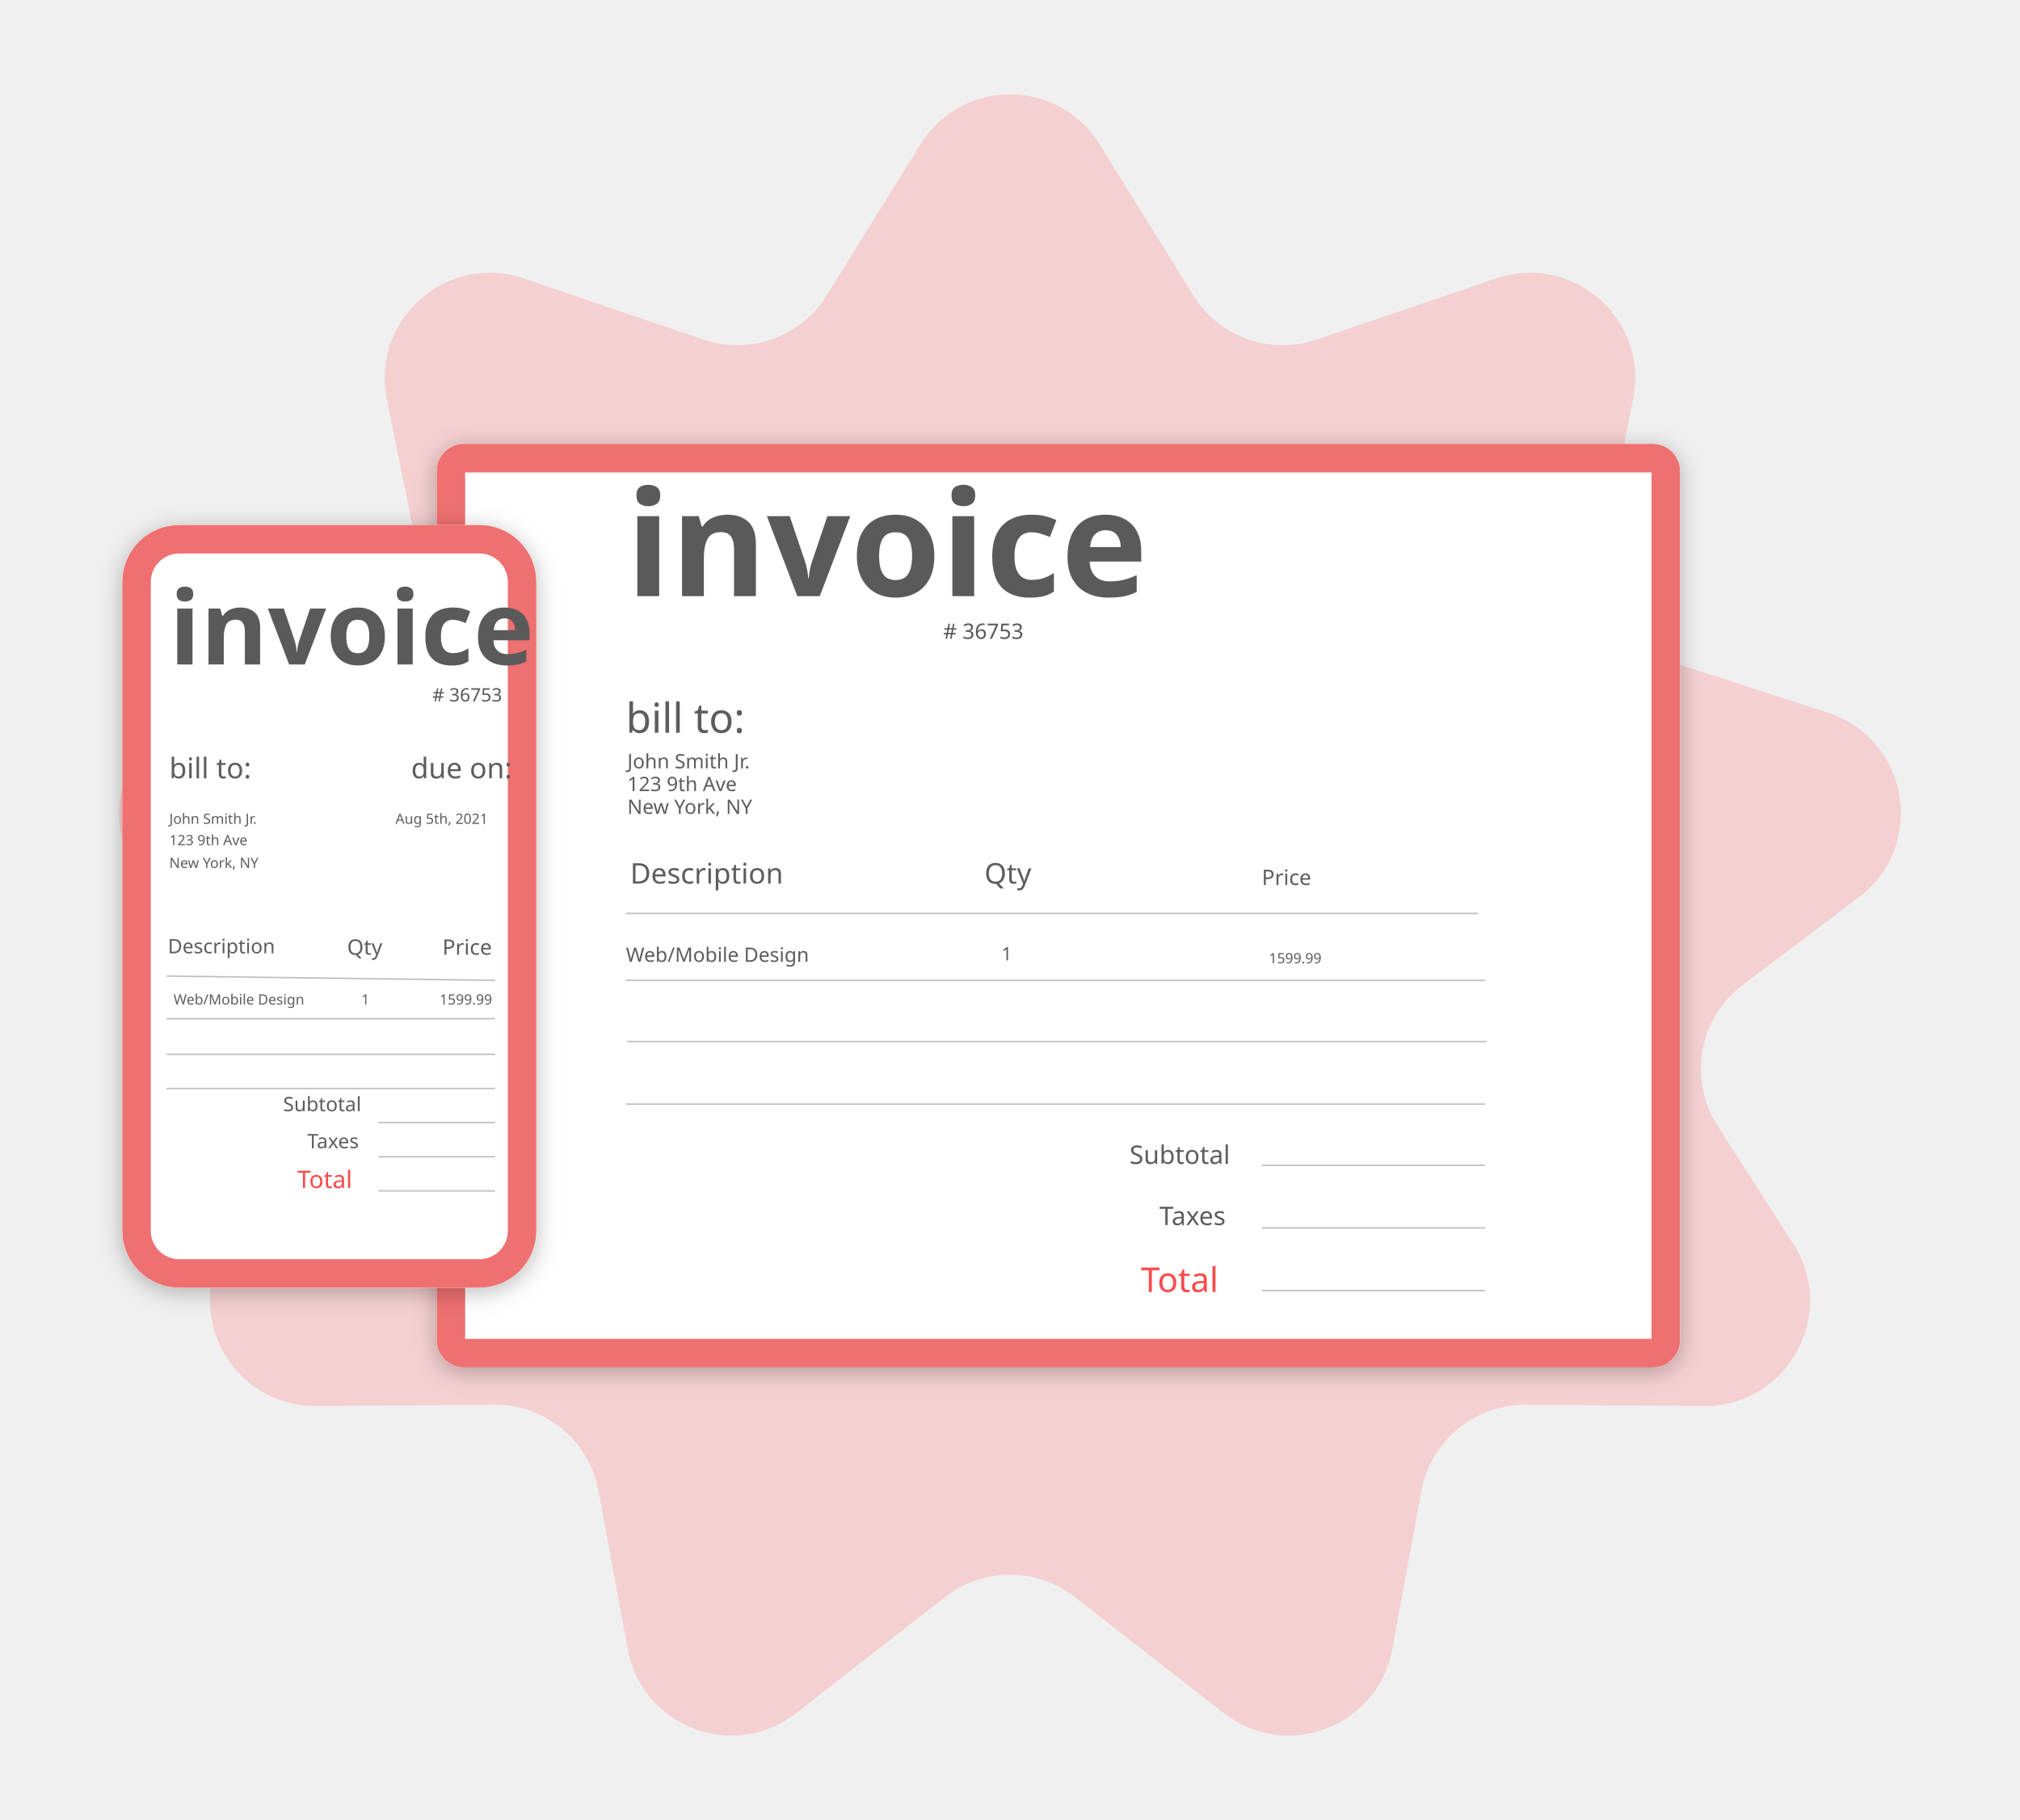
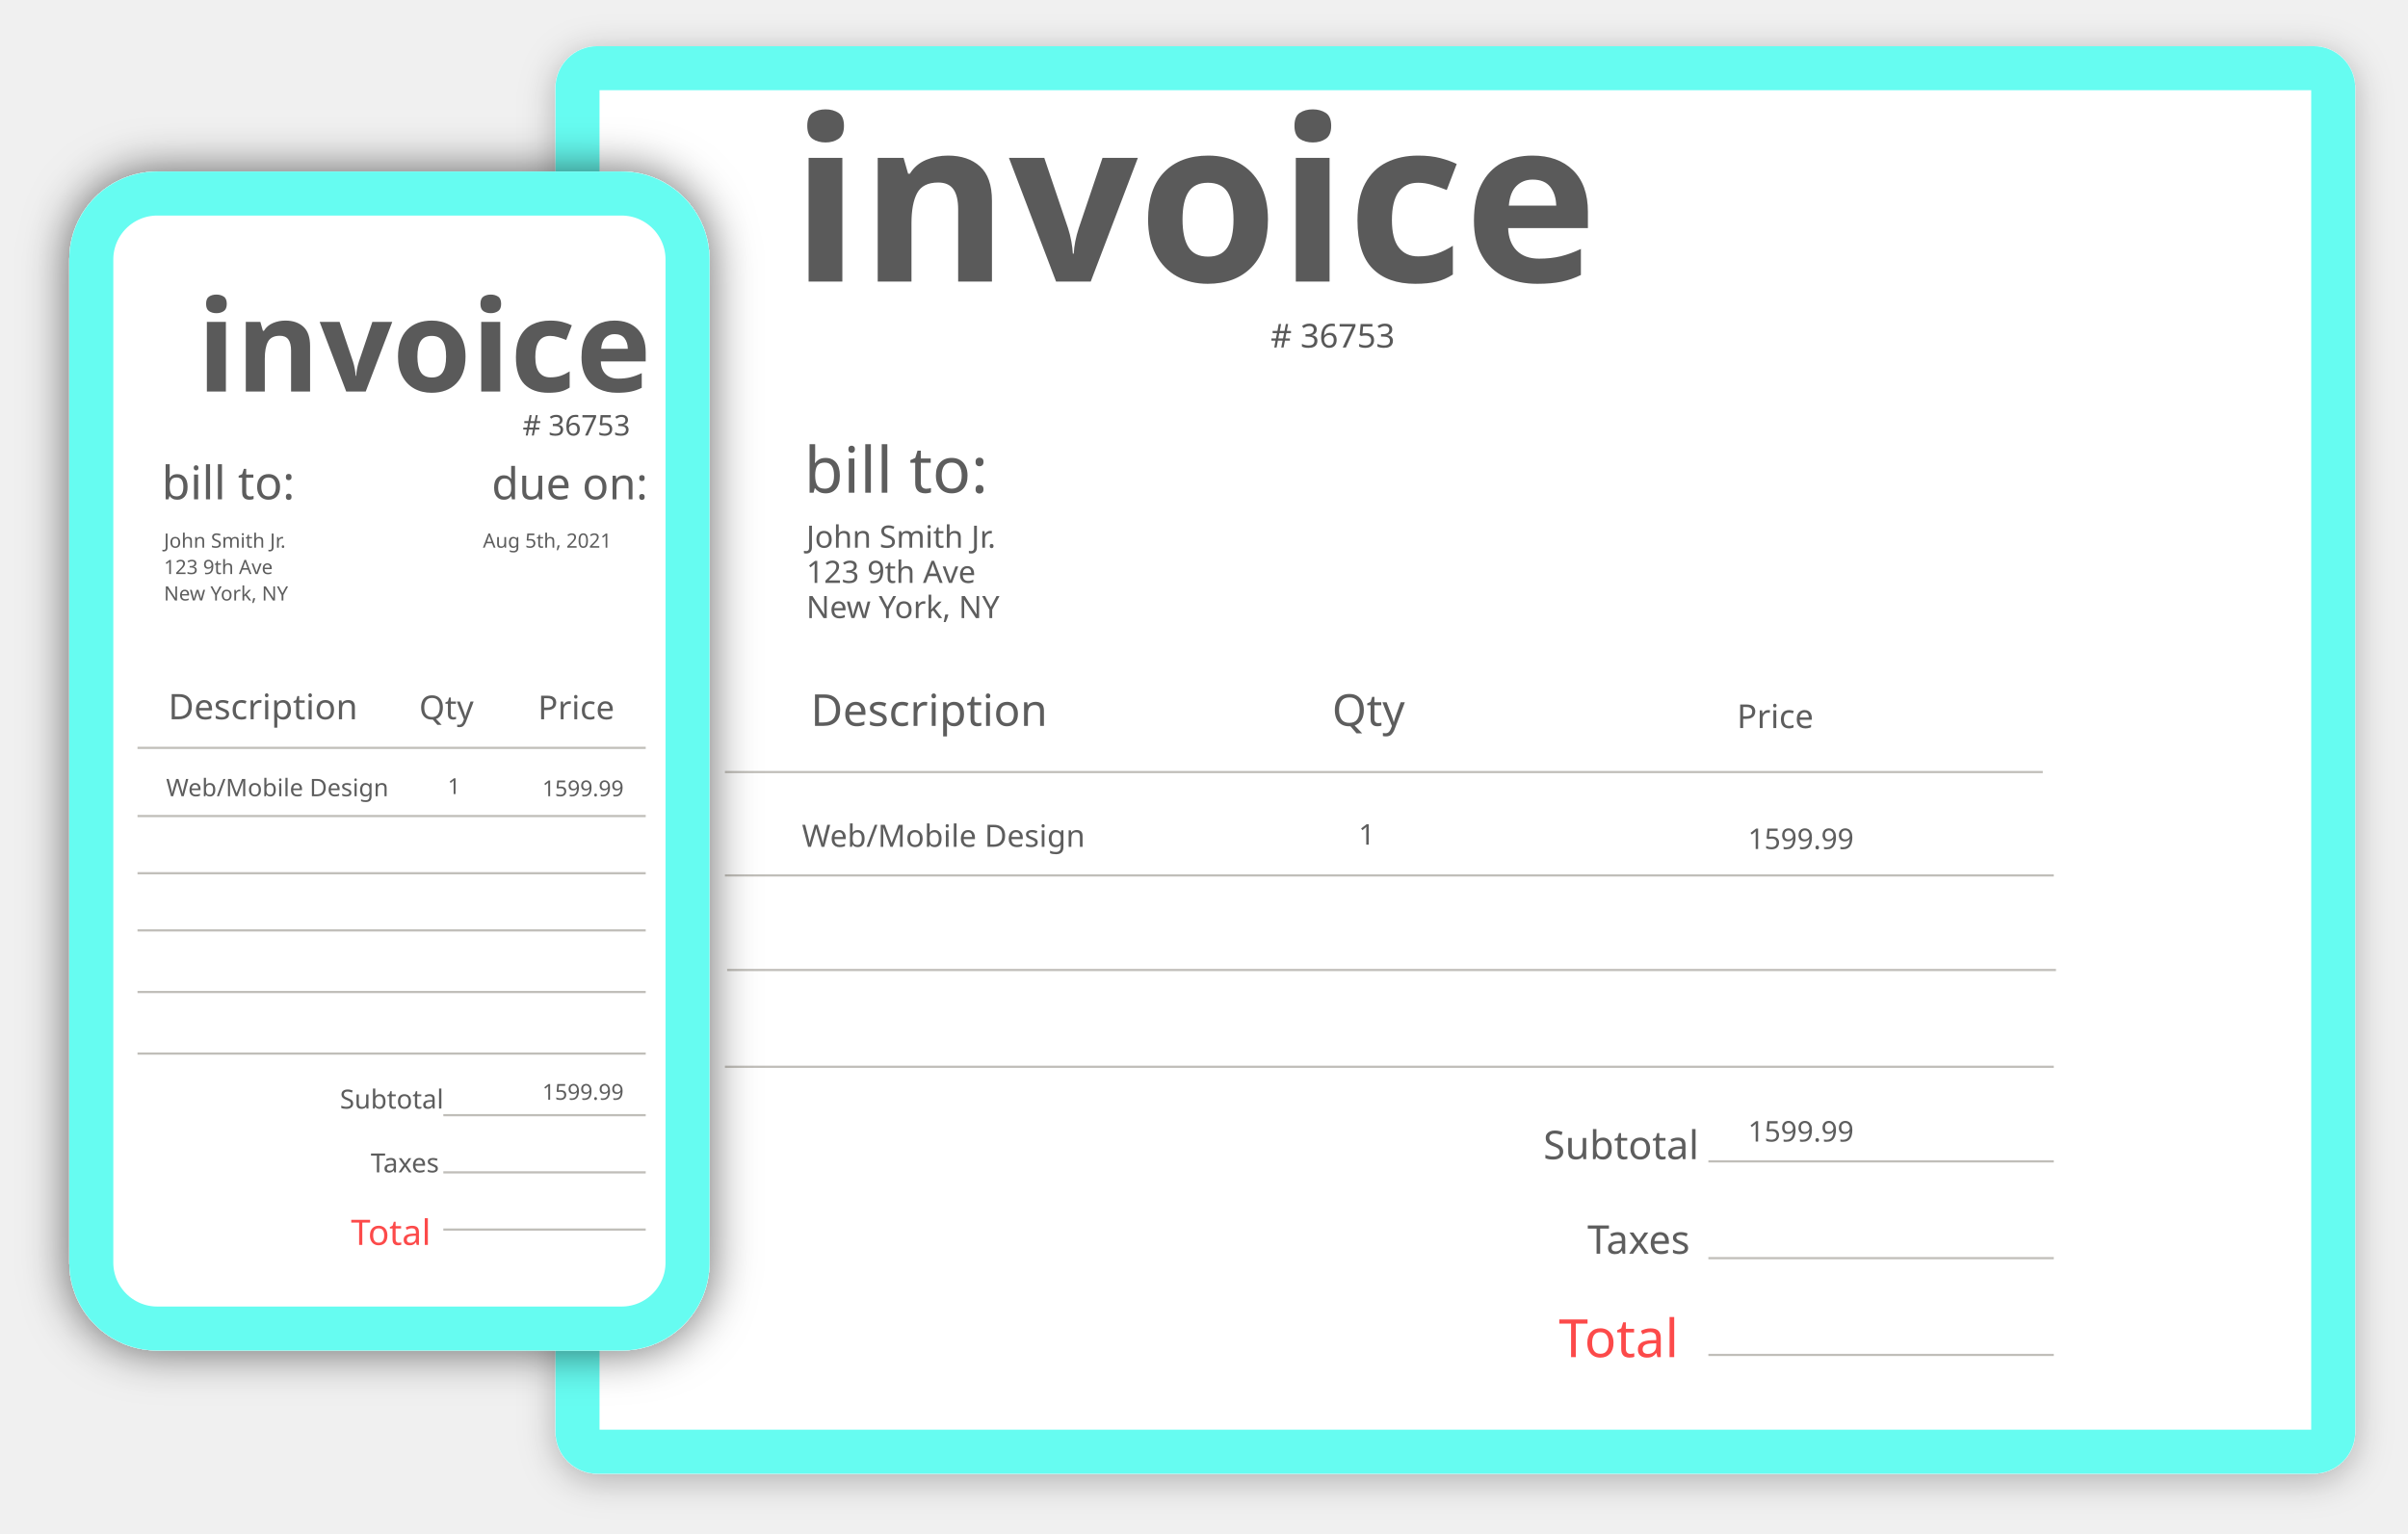
- <svg xmlns="http://www.w3.org/2000/svg" width="1420" height="1279" viewBox="0 0 1420 1279">
+ <svg xmlns="http://www.w3.org/2000/svg" width="1094.5" height="697" viewBox="0 0 1094.5 697">
  <defs>
-     <style>.a{fill:rgba(255,138,138,0.32);}.b{fill:#fff;stroke:#ee7070;stroke-width:20px;}.c,.f{fill:#5a5a5a;font-family:Perpetua-Bold, Perpetua;font-weight:700;}.c{font-size:72px;}.d,.g{fill:#585858;}.d,.o{font-size:13px;}.d,.e,.g,.j,.k,.m,.n,.p,.q{font-family:HarlowSolid, Harlow Solid;}.e,.h,.i,.j,.k,.m,.o,.p{fill:#5d5d5d;}.e{font-size:20px;}.f{font-size:103px;}.g,.m{font-size:15px;}.h{font-size:10px;}.h,.i,.o{font-family:Montserrat-Regular, Montserrat;}.i,.k{font-size:14px;}.j{font-size:29px;}.l,.s{fill:none;}.l{stroke:rgba(71,66,50,0.34);}.n,.q{fill:#fc4a4a;}.n{font-size:17px;}.p{font-size:18px;}.q{font-size:24px;}.r{stroke:none;}.t{filter:url(#c);}.u{filter:url(#a);}</style>
-     <filter id="a" x="283" y="291" width="922" height="697" filterUnits="userSpaceOnUse">
+     <style>.a,.b,.c,.j,.k,.m,.n,.o,.p,.r,.s,.t,.v{fill:#5d5d5d;}.a{font-size:20px;}.a,.c,.d,.g,.i,.k,.m,.p,.q,.r,.s,.t,.u{font-family:HarlowSolid, Harlow Solid;}.b{font-size:10px;}.b,.j,.n,.o,.v{font-family:Montserrat-Regular, Montserrat;}.c,.j{font-size:14px;}.d,.q,.u{fill:#fc4a4a;}.d{font-size:17px;}.e{fill:#fff;stroke:#66fcf1;stroke-width:20px;}.f,.h{fill:#5a5a5a;font-family:Perpetua-Bold, Perpetua;font-weight:700;}.f{font-size:58px;}.g,.i{fill:#585858;}.g,.o{font-size:13px;}.h{font-size:103px;}.i,.m{font-size:15px;}.k{font-size:29px;}.l,.x{fill:none;}.l{stroke:rgba(71,66,50,0.34);}.n{font-size:9px;}.p{font-size:18px;}.q{font-size:24px;}.r{font-size:21px;}.s,.u{font-size:16px;}.t{font-size:12px;}.v{font-size:11px;}.w{stroke:none;}.y{filter:url(#c);}.z{filter:url(#a);}</style>
+     <filter id="a" x="228.5" y="0" width="866" height="697" filterUnits="userSpaceOnUse">
      <feOffset dy="3" input="SourceAlpha" />
      <feGaussianBlur stdDeviation="8" result="b" />
      <feFlood flood-opacity="0.271" />
      <feComposite operator="in" in2="b" />
      <feComposite in="SourceGraphic" />
    </filter>
-     <filter id="c" x="62" y="348" width="339" height="584" filterUnits="userSpaceOnUse">
-       <feOffset dy="3" input="SourceAlpha" />
-       <feGaussianBlur stdDeviation="8" result="d" />
-       <feFlood flood-opacity="0.271" />
+     <filter id="c" x="0" y="46.5" width="354" height="599" filterUnits="userSpaceOnUse">
+       <feOffset input="SourceAlpha" />
+       <feGaussianBlur stdDeviation="10.5" result="d" />
+       <feFlood flood-opacity="0.6" />
      <feComposite operator="in" in2="d" />
      <feComposite in="SourceGraphic" />
    </filter>
  </defs>
-   <g transform="translate(-888 104)">
-     <path class="a" d="M647.123,101.319c28.944-46.64,96.809-46.64,125.753,0l65.975,106.313a74,74,0,0,0,86.731,31.03l126.077-42.933c54.02-18.4,107.652,28.693,96.4,84.639l-20.243,100.664a74,74,0,0,0,49.657,84.96l107.66,35.02c56.875,18.5,69.445,93.33,21.737,129.4l-81.845,61.878a74,74,0,0,0-17.643,99.008l53.211,82.879c31.741,49.439-4.019,114.373-62.769,113.978l-125.335-.844a74,74,0,0,0-73.27,60.572l-20.531,111.277c-10.073,54.6-74.449,79.069-118.247,44.951l-104.969-81.769a74,74,0,0,0-90.951,0l-104.969,81.769c-43.8,34.118-108.174,9.646-118.247-44.951l-20.531-111.278a74,74,0,0,0-73.27-60.572l-125.334.844c-58.75.4-94.51-64.539-62.769-113.978L212.616,791.3a74,74,0,0,0-17.643-99.008l-81.845-61.878c-47.708-36.069-35.137-110.9,21.737-129.4l107.66-35.02a74,74,0,0,0,49.657-84.96L271.939,280.368c-11.251-55.946,42.382-103.034,96.4-84.639l126.077,42.933a74,74,0,0,0,86.731-31.03Z" transform="translate(888 -104)" />
-     <g class="u" transform="matrix(1, 0, 0, 1, 888, -104)">
-       <g class="b" transform="translate(307 312)">
-         <rect class="r" width="874" height="649" rx="19" />
-         <rect class="s" x="10" y="10" width="854" height="629" rx="9" />
+   <g transform="translate(-995.5 -187)">
+     <text class="a" transform="translate(1060 443)">
+       <tspan x="0" y="0">bill to:</tspan>
+     </text>
+     <g transform="translate(1060 465)">
+       <text class="b" transform="translate(0 10)">
+         <tspan x="0" y="0">John Smith Jr.</tspan>
+       </text>
+       <text class="b" transform="translate(0 25)">
+         <tspan x="0" y="0">123 9th Ave</tspan>
+       </text>
+       <text class="b" transform="translate(0 41)">
+         <tspan x="0" y="0">New York, NY</tspan>
+       </text>
+     </g>
+     <text class="c" transform="translate(1059 566)">
+       <tspan x="0" y="0">Description</tspan>
+     </text>
+     <g transform="translate(1063 592)">
+       <text class="b" transform="translate(0 10)">
+         <tspan x="0" y="0">Web/Mobile Design</tspan>
+       </text>
+     </g>
+     <text class="c" transform="translate(1140 677)">
+       <tspan x="0" y="0">Subtotal</tspan>
+     </text>
+     <text class="c" transform="translate(1157 703)">
+       <tspan x="0" y="0">Taxes</tspan>
+     </text>
+     <text class="d" transform="translate(1150 731)">
+       <tspan x="0" y="0">Total</tspan>
+     </text>
+     <g class="z" transform="matrix(1, 0, 0, 1, 995.5, 187)">
+       <g class="e" transform="translate(252.5 21)">
+         <rect class="w" width="818" height="649" rx="19" />
+         <rect class="x" x="10" y="10" width="798" height="629" rx="9" />
      </g>
    </g>
-     <g class="t" transform="matrix(1, 0, 0, 1, 888, -104)">
-       <g class="b" transform="translate(86 369)">
-         <rect class="r" width="291" height="536" rx="40" />
-         <rect class="s" x="10" y="10" width="271" height="516" rx="30" />
+     <g class="y" transform="matrix(1, 0, 0, 1, 995.5, 187)">
+       <g class="e" transform="translate(31.5 78)">
+         <rect class="w" width="291" height="536" rx="40" />
+         <rect class="x" x="10" y="10" width="271" height="516" rx="30" />
      </g>
    </g>
-     <text class="c" transform="translate(1007 363)">
+     <text class="f" transform="translate(1085 365)">
      <tspan x="0" y="0">invoice</tspan>
    </text>
-     <text class="d" transform="translate(1192 389)">
+     <text class="g" transform="translate(1233 385)">
      <tspan x="0" y="0"># 36753</tspan>
    </text>
-     <text class="e" transform="translate(1007 443)">
+     <text class="a" transform="translate(1219 414)">
+       <tspan x="0" y="0">due on:</tspan>
+     </text>
+     <text class="h" transform="translate(1355 315)">
+       <tspan x="0" y="0">invoice</tspan>
+     </text>
+     <text class="i" transform="translate(1573 345)">
+       <tspan x="0" y="0"># 36753</tspan>
+     </text>
+     <text class="j" transform="translate(1362 436)">
+       <tspan x="0" y="0">John Smith Jr.</tspan>
+     </text>
+     <text class="j" transform="translate(1362 452)">
+       <tspan x="0" y="0">123 9th Ave</tspan>
+     </text>
+     <text class="j" transform="translate(1362 468)">
+       <tspan x="0" y="0">New York, NY</tspan>
+     </text>
+     <text class="k" transform="translate(1361 411)">
      <tspan x="0" y="0">bill to:</tspan>
    </text>
-     <text class="e" transform="translate(1177 443)">
-       <tspan x="0" y="0">due on:</tspan>
-     </text>
-     <text class="f" transform="translate(1328 315)">
-       <tspan x="0" y="0">invoice</tspan>
-     </text>
-     <text class="g" transform="translate(1551 345)">
-       <tspan x="0" y="0"># 36753</tspan>
-     </text>
-     <g transform="translate(1007.318 464.711)">
-       <text class="h" transform="translate(-0.318 10.289)">
-         <tspan x="0" y="0">John Smith Jr.</tspan>
-       </text>
-       <text class="h" transform="translate(-0.318 25.289)">
-         <tspan x="0" y="0">123 9th Ave</tspan>
-       </text>
-       <text class="h" transform="translate(-0.318 41.289)">
-         <tspan x="0" y="0">New York, NY</tspan>
-       </text>
-     </g>
-     <text class="i" transform="translate(1329 436)">
-       <tspan x="0" y="0">John Smith Jr.</tspan>
-     </text>
-     <text class="i" transform="translate(1329 452)">
-       <tspan x="0" y="0">123 9th Ave</tspan>
-     </text>
-     <text class="i" transform="translate(1329 468)">
-       <tspan x="0" y="0">New York, NY</tspan>
-     </text>
-     <text class="j" transform="translate(1328 411)">
-       <tspan x="0" y="0">bill to:</tspan>
-     </text>
-     <text class="k" transform="translate(1006 566)">
-       <tspan x="0" y="0">Description</tspan>
-     </text>
-     <line class="l" x2="231" y2="3" transform="translate(1005 582)" />
-     <text class="m" transform="translate(1132 567)">
+     <line class="l" x2="231" transform="translate(1058 584)" />
+     <text class="m" transform="translate(1186 514)">
      <tspan x="0" y="0">Qty</tspan>
    </text>
-     <text class="m" transform="translate(1199 567)">
+     <text class="m" transform="translate(1240 514)">
      <tspan x="0" y="0">Price</tspan>
    </text>
-     <g transform="translate(1165.59 464.711)">
-       <text class="h" transform="translate(0.41 10.289)">
+     <g transform="translate(1215.239 426)">
+       <text class="n" transform="translate(-0.239 10)">
        <tspan x="0" y="0">Aug 5th, 2021</tspan>
      </text>
    </g>
-     <g transform="translate(1010.095 592.438)">
-       <text class="h" transform="translate(-0.095 9.562)">
-         <tspan x="0" y="0">Web/Mobile Design</tspan>
-       </text>
-     </g>
-     <g transform="translate(1141.525 592.438)">
-       <text class="h" transform="translate(0.475 9.562)">
+     <g transform="translate(1199 538)">
+       <text class="b" transform="translate(0 10)">
        <tspan x="0" y="0">1</tspan>
        <tspan x="0" y="13" />
      </text>
    </g>
-     <g transform="translate(1197.059 592.438)">
-       <text class="h" transform="translate(-0.059 9.562)">
-         <tspan x="0" y="0">1599.99</tspan>
-       </text>
-     </g>
-     <line class="l" x2="231" transform="translate(1005 612)" />
-     <line class="l" x2="231" transform="translate(1005 637)" />
-     <line class="l" x2="231" transform="translate(1005 661)" />
-     <line class="l" x2="82" transform="translate(1154 685)" />
-     <text class="k" transform="translate(1087 677)">
-       <tspan x="0" y="0">Subtotal</tspan>
-     </text>
-     <line class="l" x2="82" transform="translate(1154 709)" />
-     <text class="k" transform="translate(1104 703)">
-       <tspan x="0" y="0">Taxes</tspan>
-     </text>
-     <text class="n" transform="translate(1097 731)">
-       <tspan x="0" y="0">Total</tspan>
-     </text>
-     <line class="l" x2="82" transform="translate(1154 733)" />
-     <text class="e" transform="translate(1331 517)">
+     <g transform="translate(1242.498 539)">
+       <text class="b" transform="translate(-0.498 10)">
+         <tspan x="0" y="0">1599.99</tspan>
+       </text>
+     </g>
+     <line class="l" x2="231" transform="translate(1058 610)" />
+     <line class="l" x2="231" transform="translate(1058 638)" />
+     <line class="l" x2="231" transform="translate(1058 666)" />
+     <path class="l" d="M0,1H92" transform="translate(1197 693)" />
+     <line class="l" x2="92" transform="translate(1197 720)" />
+     <line class="l" x2="92" transform="translate(1197 746)" />
+     <text class="a" transform="translate(1364 517)">
      <tspan x="0" y="0">Description</tspan>
    </text>
-     <line class="l" x2="599" transform="translate(1328 538)" />
-     <text class="e" transform="translate(1580 517)">
+     <line class="l" x2="599" transform="translate(1325 538)" />
+     <text class="a" transform="translate(1601 517)">
      <tspan x="0" y="0">Qty</tspan>
    </text>
-     <text class="m" transform="translate(1775 518)">
+     <text class="m" transform="translate(1785 518)">
      <tspan x="0" y="0">Price</tspan>
    </text>
-     <g transform="translate(1328.489 558.193)">
-       <text class="i" transform="translate(-0.489 13.807)">
+     <g transform="translate(1359.827 558)">
+       <text class="j" transform="translate(0.173 14)">
        <tspan x="0" y="0">Web/Mobile Design</tspan>
      </text>
    </g>
-     <g transform="translate(1592.275 558.193)">
-       <text class="o" transform="translate(-0.275 12.807)">
+     <g transform="translate(1612.851 558)">
+       <text class="o" transform="translate(0.149 13)">
        <tspan x="0" y="0">1</tspan>
        <tspan x="0" y="16" />
      </text>
    </g>
-     <g transform="translate(1780.164 562.82)">
-       <text class="h" transform="translate(-0.164 10.18)">
-         <tspan x="0" y="0">1599.99</tspan>
-       </text>
-     </g>
-     <line class="l" x2="604" transform="translate(1328 585)" />
-     <line class="l" x2="604" transform="translate(1329 628)" />
-     <line class="l" x2="604" transform="translate(1328 672)" />
-     <text class="p" transform="translate(1682 714)">
+     <g transform="translate(1790 560)">
+       <text class="o" transform="translate(0 13)">
+         <tspan x="0" y="0">1599.99</tspan>
+       </text>
+     </g>
+     <line class="l" x2="604" transform="translate(1325 585)" />
+     <line class="l" x2="604" transform="translate(1326 628)" />
+     <line class="l" x2="604" transform="translate(1325 672)" />
+     <text class="p" transform="translate(1697 714)">
      <tspan x="0" y="0">Subtotal</tspan>
    </text>
-     <text class="p" transform="translate(1703 757)">
+     <text class="p" transform="translate(1717 757)">
      <tspan x="0" y="0">Taxes</tspan>
    </text>
-     <text class="q" transform="translate(1690 804)">
+     <text class="q" transform="translate(1704 804)">
      <tspan x="0" y="0">Total</tspan>
    </text>
-     <line class="l" x2="157" transform="translate(1775 715)" />
-     <line class="l" x2="157" transform="translate(1775 759)" />
-     <line class="l" x2="157" transform="translate(1775 803)" />
+     <line class="l" x2="157" transform="translate(1772 715)" />
+     <line class="l" x2="157" transform="translate(1772 759)" />
+     <line class="l" x2="157" transform="translate(1772 803)" />
+     <text class="n" transform="translate(1070 436)">
+       <tspan x="0" y="0">John Smith Jr.</tspan>
+     </text>
+     <text class="n" transform="translate(1070 448)">
+       <tspan x="0" y="0">123 9th Ave</tspan>
+     </text>
+     <text class="n" transform="translate(1070 460)">
+       <tspan x="0" y="0">New York, NY</tspan>
+     </text>
+     <text class="r" transform="translate(1069 414)">
+       <tspan x="0" y="0">bill to:</tspan>
+     </text>
+     <text class="s" transform="translate(1072 514)">
+       <tspan x="0" y="0">Description</tspan>
+     </text>
+     <text class="t" transform="translate(1150 691)">
+       <tspan x="0" y="0">Subtotal</tspan>
+     </text>
+     <text class="t" transform="translate(1164 720)">
+       <tspan x="0" y="0">Taxes</tspan>
+     </text>
+     <text class="u" transform="translate(1155 753)">
+       <tspan x="0" y="0">Total</tspan>
+     </text>
+     <g transform="translate(1070.827 537.717)">
+       <text class="v" transform="translate(0.173 11.283)">
+         <tspan x="0" y="0">Web/Mobile Design</tspan>
+       </text>
+     </g>
+     <line class="l" x2="231" transform="translate(1058 527)" />
+     <line class="l" x2="231" transform="translate(1058 558)" />
+     <g transform="translate(1242.498 677)">
+       <text class="b" transform="translate(-0.498 10)">
+         <tspan x="0" y="0">1599.99</tspan>
+       </text>
+     </g>
+     <g transform="translate(1790 693.297)">
+       <text class="o" transform="translate(0 12.703)">
+         <tspan x="0" y="0">1599.99</tspan>
+       </text>
+     </g>
  </g>
</svg>
